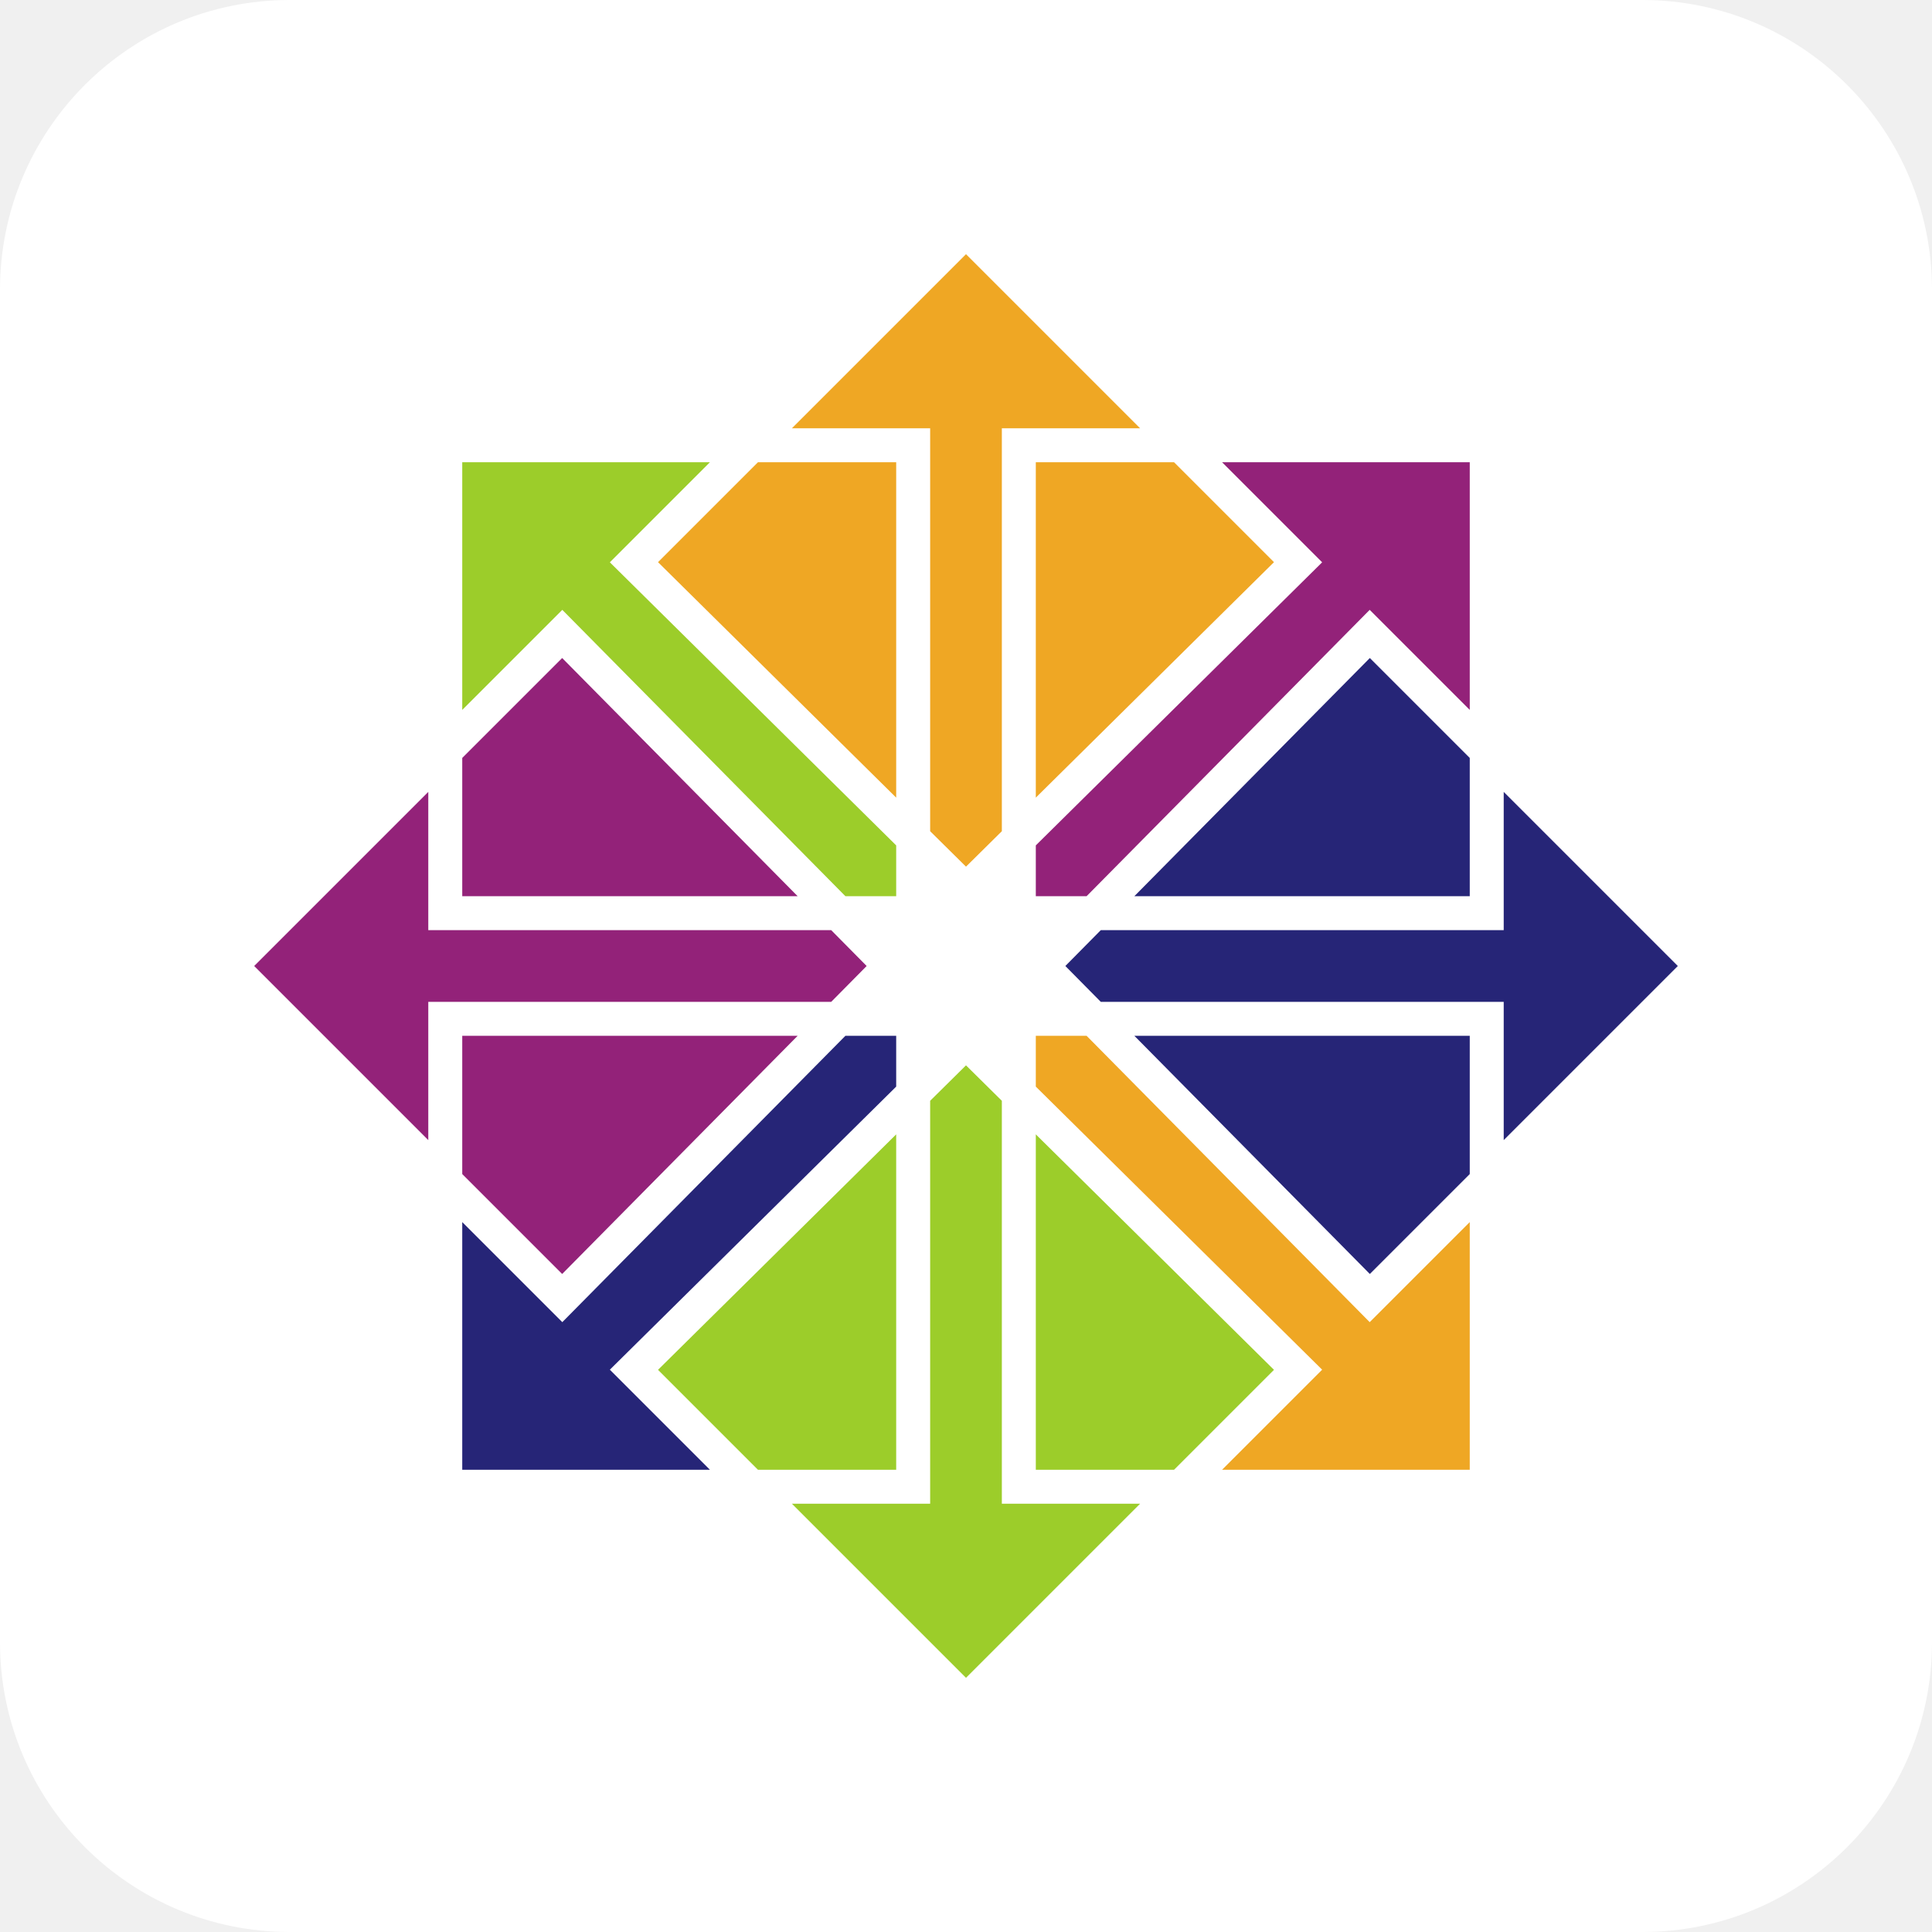
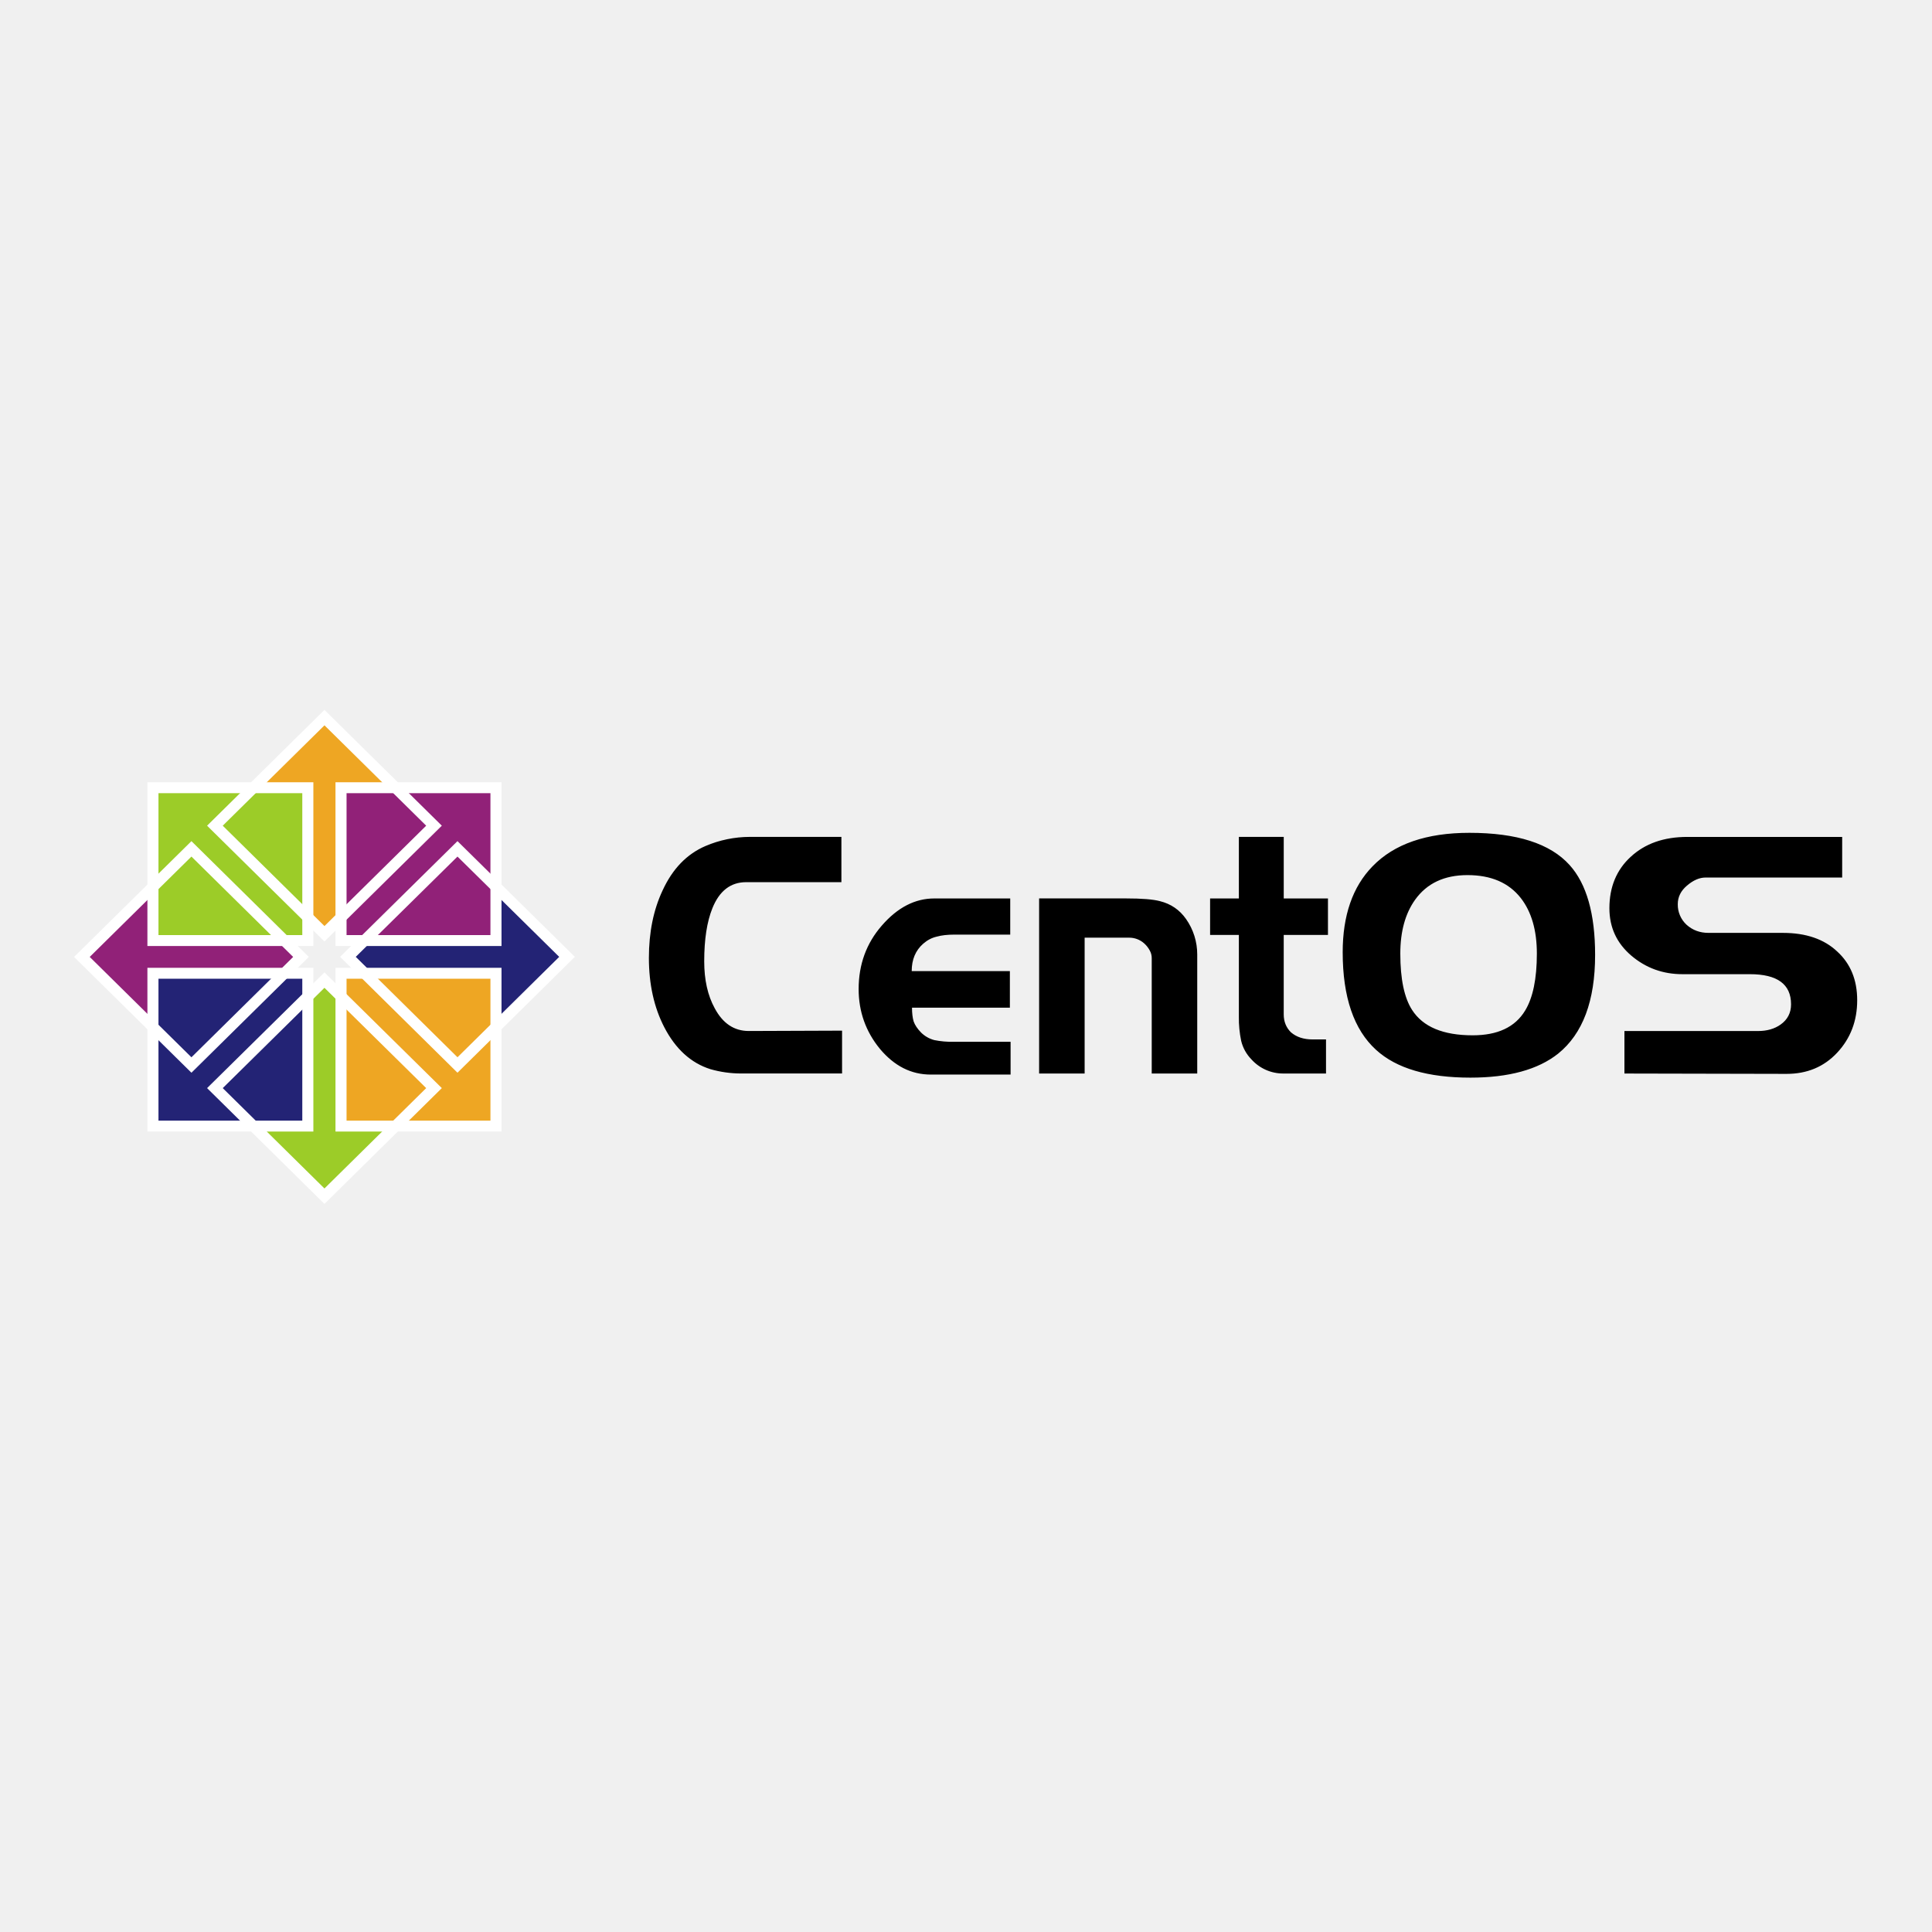
- <svg xmlns="http://www.w3.org/2000/svg" xmlns:xlink="http://www.w3.org/1999/xlink" aria-label="CentOS" role="img" viewBox="0 0 512 512">
-   <rect width="512" height="512" rx="15%" fill="#fff" />
-   <g id="g">
-     <rect x="118" y="118" fill="#9ccd2a" width="124" height="124" />
-     <rect x="270" y="118" fill="#932279" width="124" height="124" />
-     <rect x="270" y="270" fill="#efa724" width="124" height="124" />
-     <rect x="118" y="270" fill="#262577" width="124" height="124" />
+ <svg xmlns="http://www.w3.org/2000/svg" viewBox="0 0 128 128">
+   <path d="M55.789 71.121h-6.703a7.39 7.39 0 01-2.016-.285c-1.289-.406-2.309-1.332-3.059-2.777-.68-1.316-1.02-2.848-1.02-4.598 0-1.687.301-3.18.91-4.473.664-1.441 1.613-2.41 2.84-2.937a7.504 7.504 0 012.93-.605h6.074v3h-6.312c-1.027 0-1.773.578-2.234 1.723-.363.898-.543 2.074-.543 3.52 0 1.227.23 2.262.695 3.109.535 1.004 1.285 1.508 2.254 1.508l6.184-.023v2.84m11.164.07H61.66c-1.289 0-2.41-.566-3.363-1.703-.941-1.148-1.41-2.473-1.41-3.961 0-1.629.512-3.035 1.539-4.211 1.043-1.199 2.199-1.793 3.473-1.793h5.031v2.395h-3.687c-.461 0-.859.043-1.191.137-.32.074-.617.23-.891.469-.508.449-.758 1.051-.758 1.813h6.504v2.422h-6.484c0 .355.035.668.109.914.086.242.254.492.5.742.246.238.535.402.867.492a5.85 5.85 0 001.258.113h3.797v2.172m12.367-.07h-3.016v-7.637a1.02 1.02 0 00-.129-.512 1.72 1.72 0 00-.371-.473 1.482 1.482 0 00-.996-.379H71.86v9h-3.016v-11.6h5.77c1.027 0 1.773.059 2.234.18.723.18 1.301.57 1.734 1.188a4.07 4.07 0 01.738 2.352v7.879m8.66-9.18h-2.93v5.266c0 .473.16.871.477 1.184.363.313.84.473 1.434.473h.891v2.258h-2.801a2.82 2.82 0 01-2.145-.941 2.625 2.625 0 01-.676-1.227 7.288 7.288 0 01-.152-1.59v-5.422h-1.906v-2.418h1.906v-4.078h2.973v4.078h2.93v2.418m17.699 1.324c0 3.043-.816 5.219-2.449 6.539-1.332 1.059-3.27 1.59-5.813 1.59-2.82 0-4.902-.609-6.25-1.84-1.473-1.34-2.211-3.5-2.211-6.469 0-2.434.656-4.332 1.973-5.687 1.434-1.484 3.574-2.223 6.422-2.223 3.137 0 5.352.707 6.637 2.133 1.129 1.25 1.691 3.238 1.691 5.957m-3.859-.09c0-1.539-.355-2.766-1.062-3.676-.797-1.02-1.977-1.523-3.535-1.523-1.535 0-2.691.543-3.473 1.637-.648.91-.977 2.098-.977 3.563 0 1.688.262 2.93.781 3.734.723 1.125 2.063 1.68 4.016 1.68 1.648 0 2.805-.539 3.469-1.633.52-.852.781-2.109.781-3.781m21.223 3.09c0 1.367-.441 2.527-1.324 3.473s-2 1.406-3.359 1.406l-10.738-.023v-2.816h8.852c.59 0 1.09-.141 1.496-.43.461-.328.691-.773.691-1.34 0-1.332-.91-1.996-2.73-1.996h-4.469c-1.289 0-2.414-.406-3.383-1.227-.969-.828-1.453-1.871-1.453-3.145 0-1.398.469-2.539 1.41-3.402.953-.883 2.203-1.32 3.75-1.32h10.262v2.691H113c-.406 0-.816.176-1.234.535-.406.344-.609.75-.609 1.234a1.81 1.81 0 00.586 1.363c.406.363.891.535 1.453.535h4.926c1.531 0 2.73.414 3.598 1.234.883.805 1.324 1.883 1.324 3.227" />
+   <g fill-rule="evenodd">
+     <path d="M18.883 62.203l1.199 1.176-1.199 1.176h-8.449v3.922l-5.152-5.098 5.152-5.012v3.836zm0 0" fill="#912178" />
+     <path d="M22.707 60.82L21.516 62l-1.195-1.18v-8.336h-3.977l5.172-5.078 5.078 5.078h-3.887zm0 0" fill="#eea623" />
+     <path d="M24.109 64.594l-1.199-1.18 1.199-1.176h8.445v-3.922l5.152 5.098-5.152 5.016v-3.836zm0 0" fill="#232375" />
+     <path d="M20.285 65.973l1.191-1.18 1.195 1.18v8.336h3.973l-5.168 5.078-5.082-5.078h3.891zm0 0" fill="#9ccc28" />
  </g>
-   <use xlink:href="#g" transform="rotate(225 256 256)" />
-   <path d="M118 270h124v124H118zm152 0h124v124H270zm0-152h124v124H270zm-152 0h124v124H118zm245 226l-87-88 87-88 88 88zM256 236l-88-87 88-88 88 88zM149 344l-88-88 88-88 87 88zm107 107l-88-88 88-87 88 87z" fill="none" stroke="#fff" stroke-width="9" />
+   <path d="M10.133 52.188h10.262v10.125H10.133zm0 0" fill="#9ccc28" />
+   <path d="M9.766 51.827v10.849h10.995V51.827zm.733.723h9.529v9.402h-9.529z" fill="#fff" />
+   <path d="M22.594 52.188H32.86v10.125H22.594zm0 0" fill="#912178" />
+   <path d="M22.227 51.827v10.849h10.999V51.827zm.733.723h9.533v9.402H22.96z" fill="#fff" />
+   <path d="M22.594 64.481H32.86v10.125H22.594zm0 0" fill="#eea623" />
+   <path d="M22.227 64.12v10.848h10.999V64.12zm.733.723h9.533v9.402H22.96z" fill="#fff" />
+   <path d="M10.133 64.481h10.262v10.125H10.133zm0 0" fill="#232375" />
+   <g fill="#fff">
+     <path d="M9.766 64.12v10.848h10.995V64.12zm.733.723h9.529v9.402h-9.529z" />
+     <path d="M4.907 63.399l.259.256 7.517 7.416 7.776-7.672-7.776-7.671zm1.037 0l6.739-6.649 6.739 6.649-6.739 6.649zm7.776-8.695l.259.256 7.517 7.416 7.776-7.672-7.776-7.672zm1.037 0l6.74-6.649 6.739 6.649-6.739 6.649zm15.552 1.023l-7.776 7.667.259.256 7.517 7.42 7.776-7.676zm0 1.023l6.74 6.645-6.739 6.652-6.74-6.653zM13.72 72.09l.259.256 7.517 7.416 7.776-7.672-7.776-7.668zm1.037 0l6.739-6.645 6.74 6.645-6.74 6.649z" />
+   </g>
</svg>
